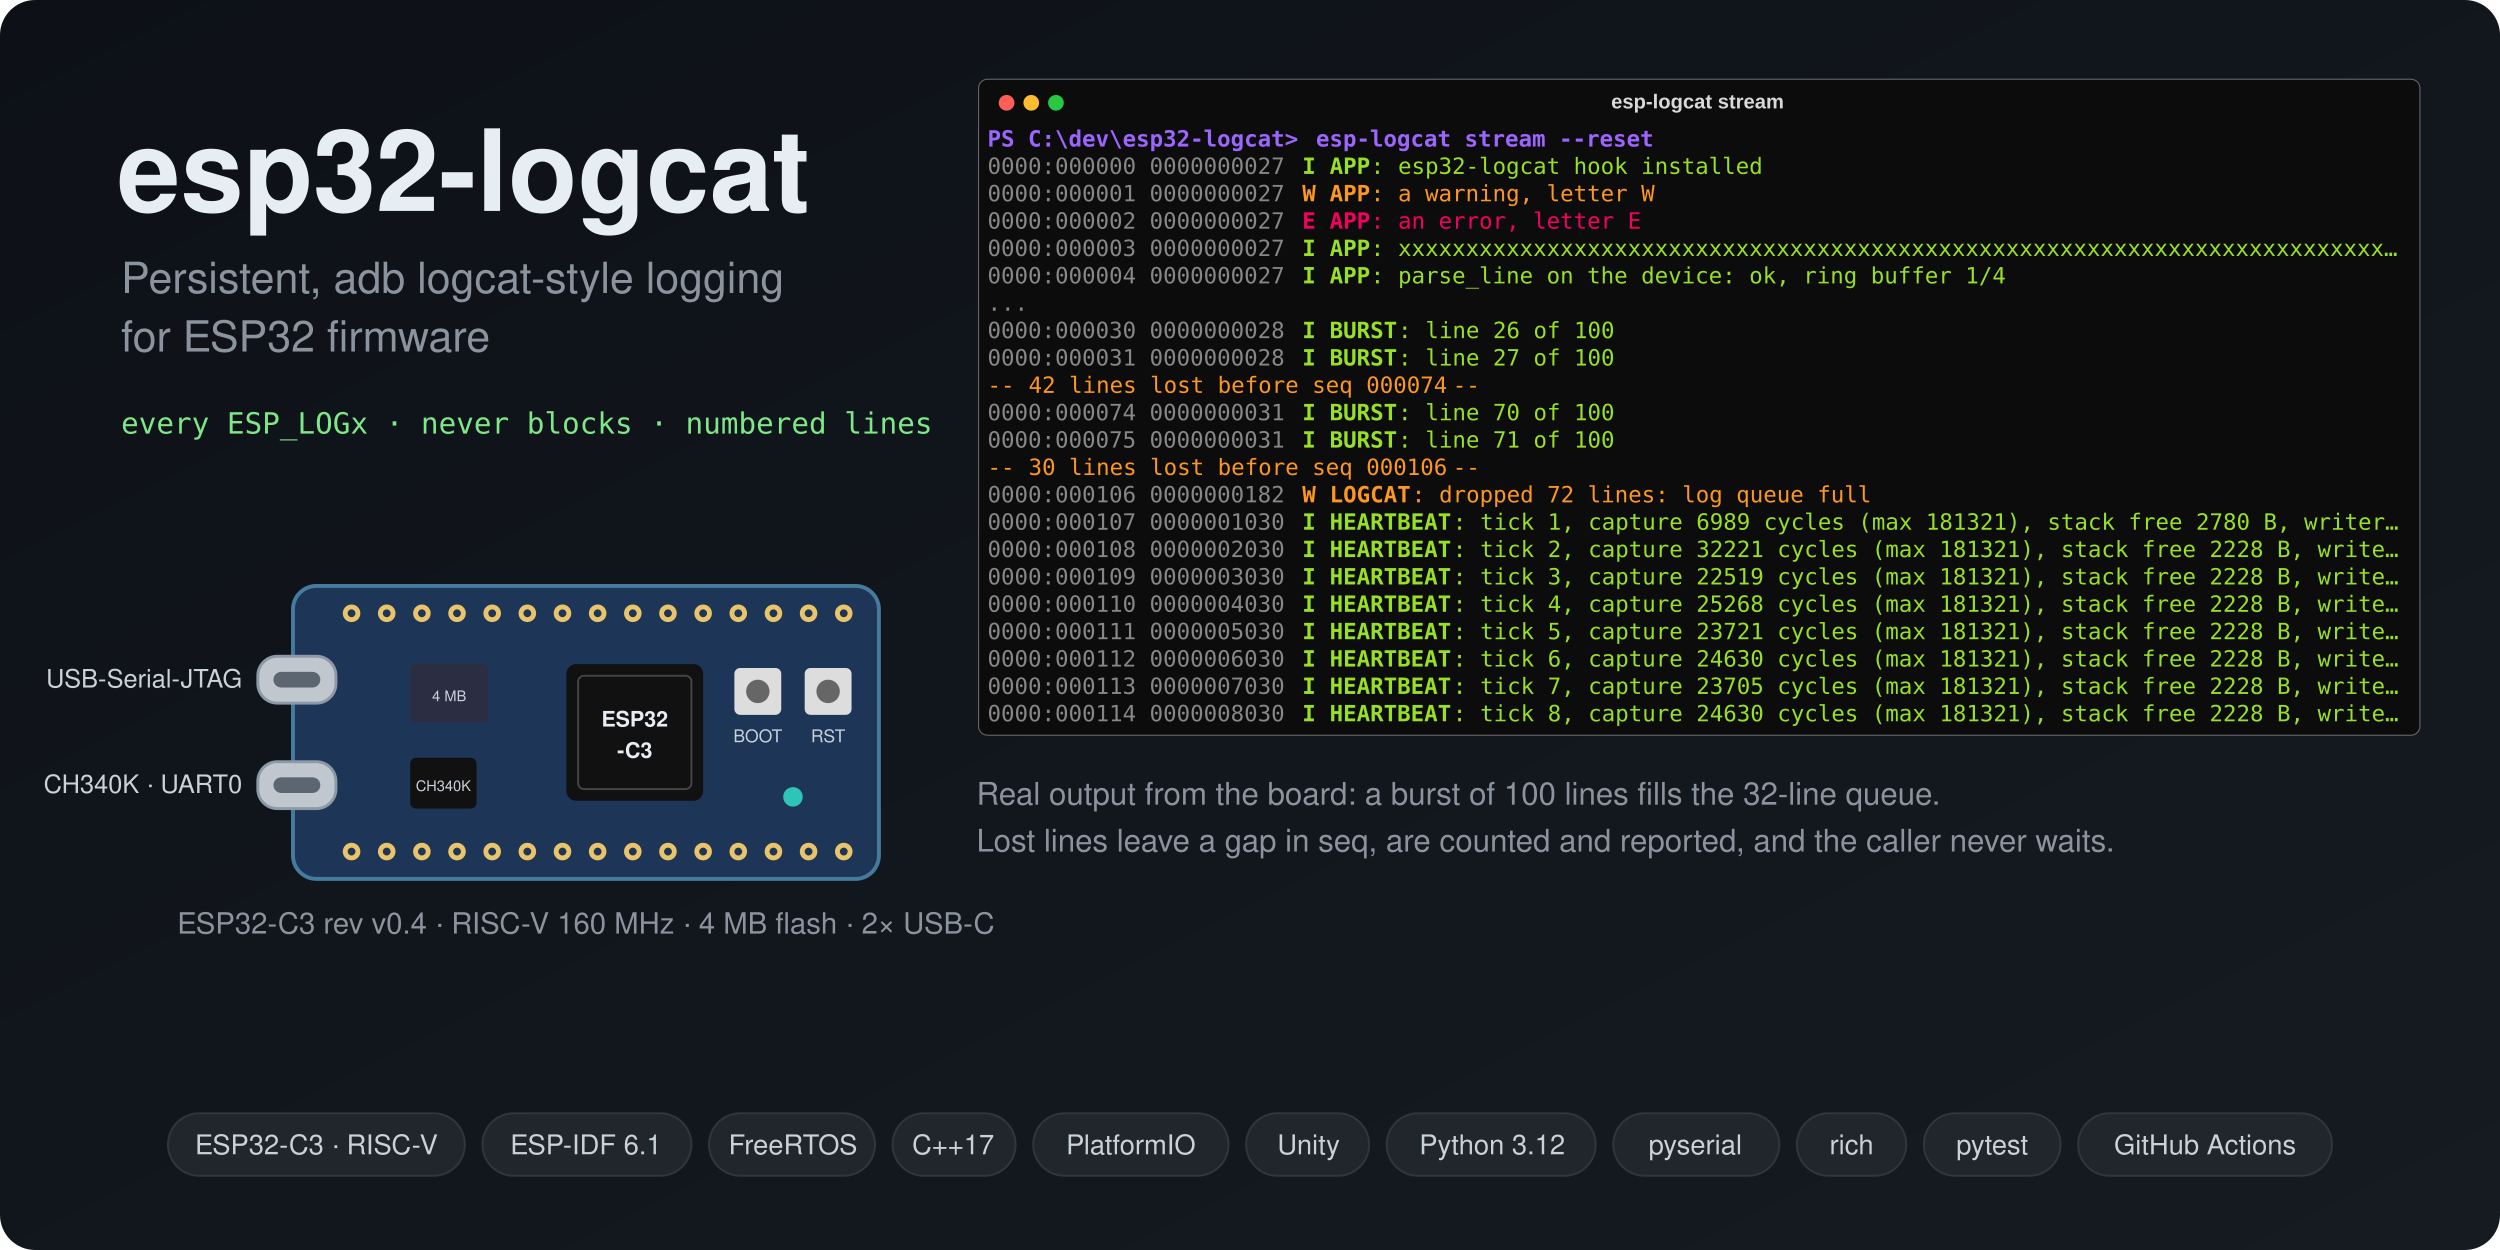
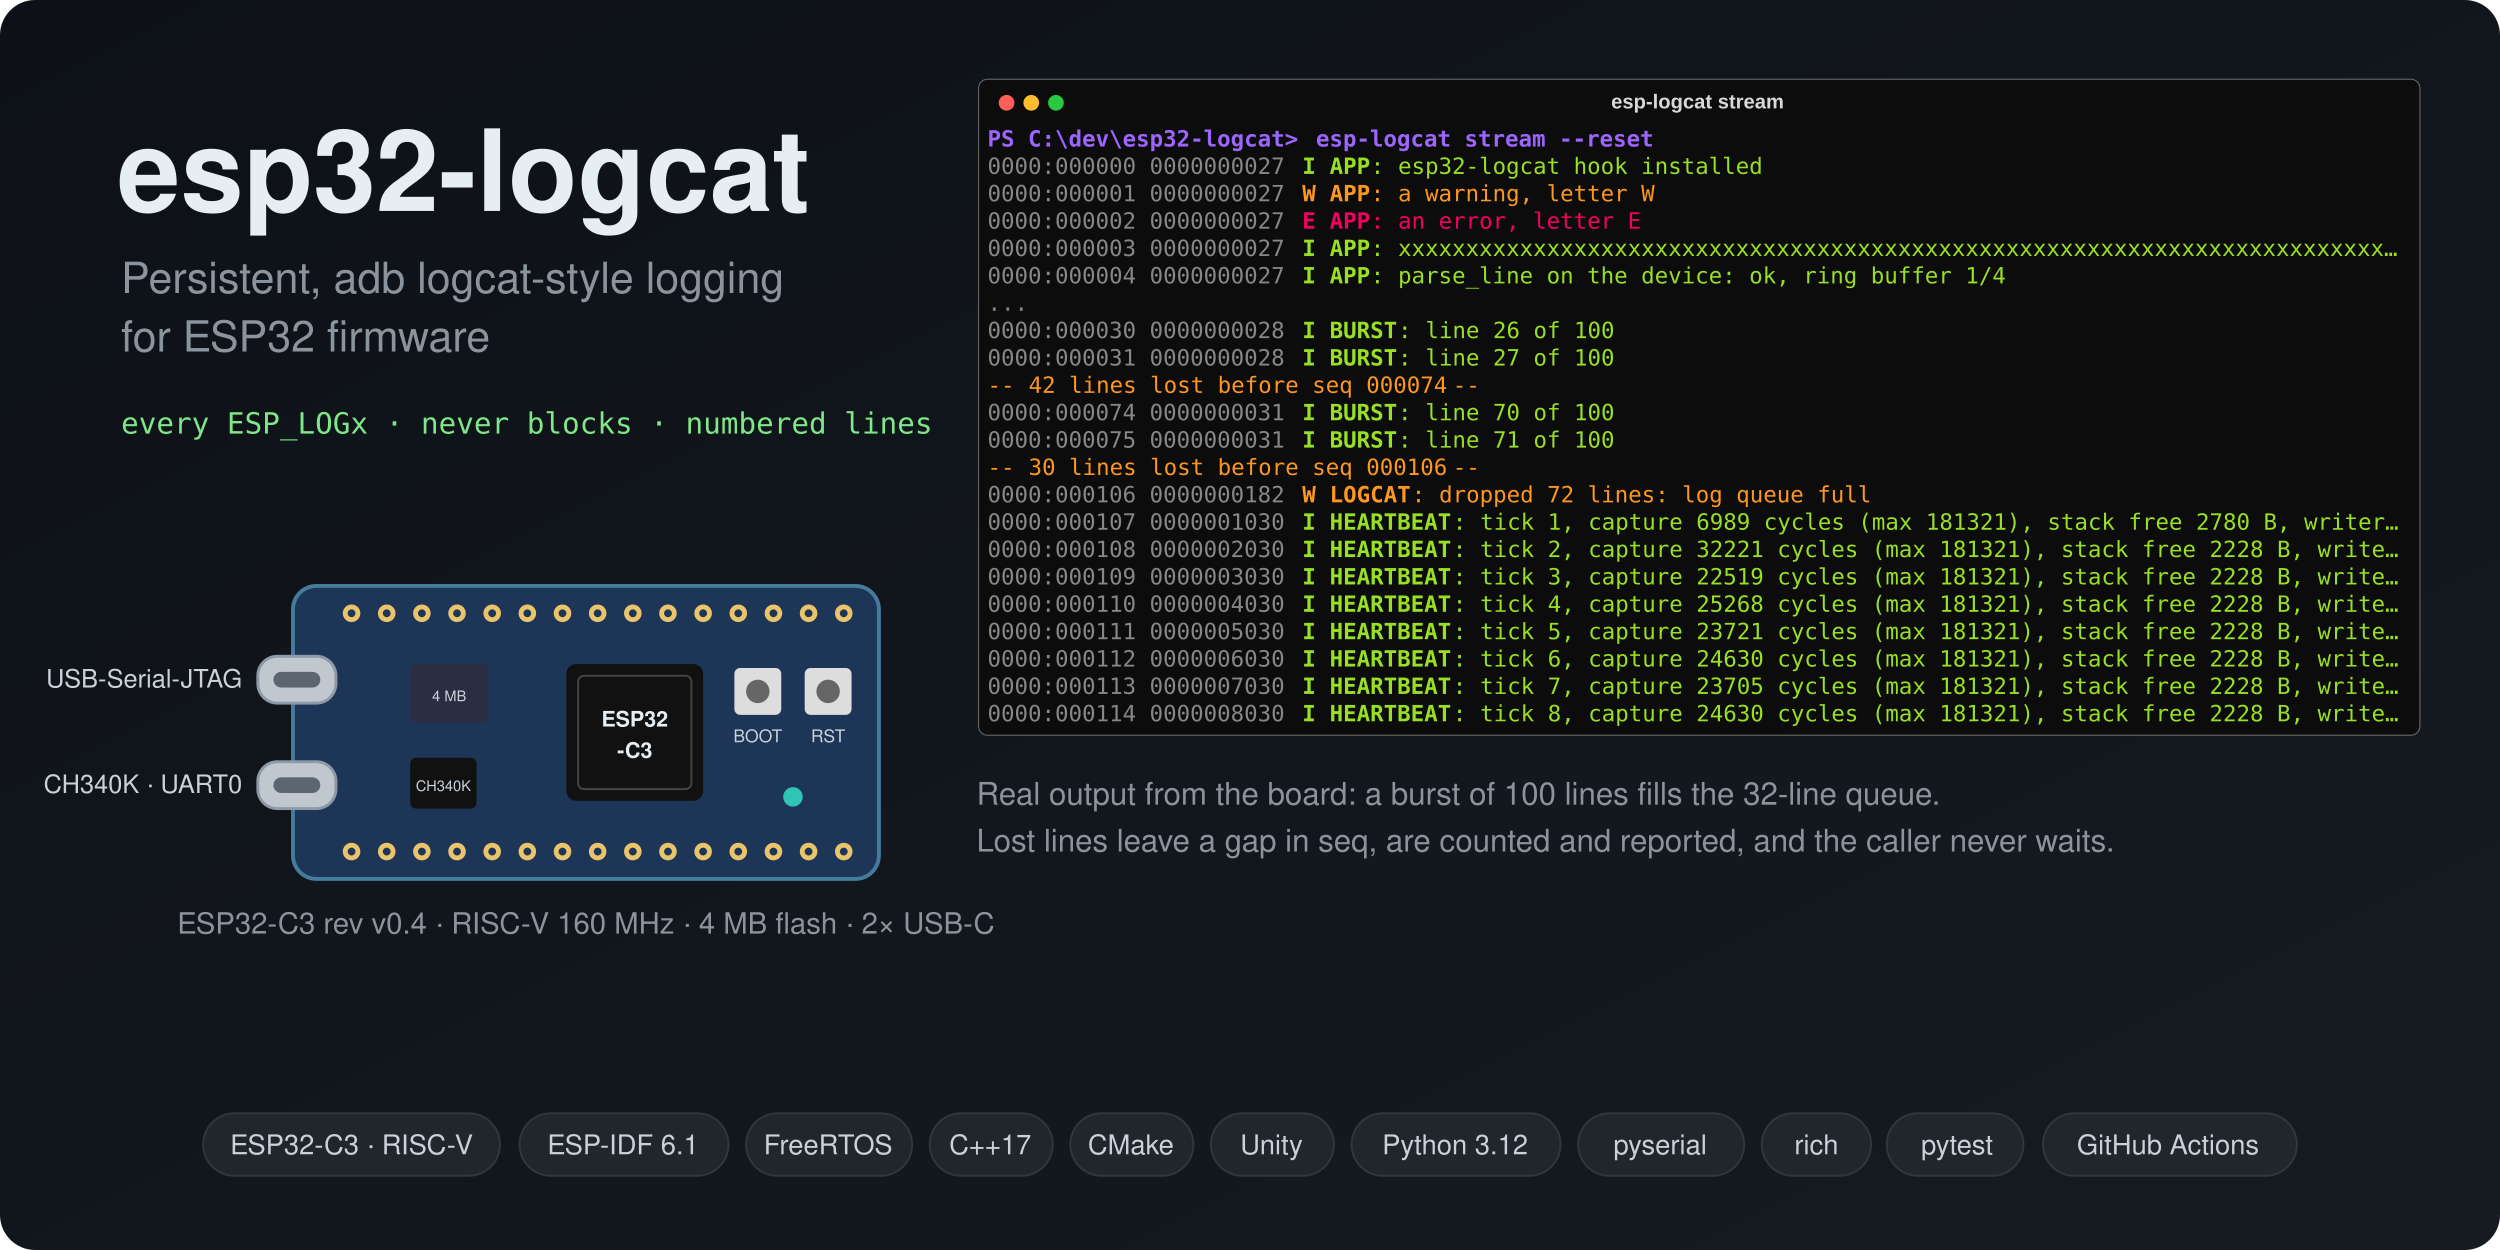
<svg xmlns="http://www.w3.org/2000/svg" width="1280" height="640" viewBox="0 0 1280 640">
  <defs>
    <linearGradient id="bg" x1="0" y1="0" x2="1" y2="1">
      <stop offset="0" stop-color="#0d1117" />
      <stop offset="1" stop-color="#161b22" />
    </linearGradient>
  </defs>
  <rect width="1280" height="640" rx="18" fill="url(#bg)" />
  <text x="60" y="108" font-family="Segoe UI, Helvetica, Arial, sans-serif" font-size="58" font-weight="700" fill="#e6edf3">esp32-logcat</text>
  <text x="62" y="150" font-family="Segoe UI, Helvetica, Arial, sans-serif" font-size="22" fill="#8b949e">Persistent, adb logcat-style logging</text>
  <text x="62" y="180" font-family="Segoe UI, Helvetica, Arial, sans-serif" font-size="22" fill="#8b949e">for ESP32 firmware</text>
  <text x="62" y="222" font-family="Cascadia Code, Consolas, Menlo, monospace" font-size="15" fill="#7ee787">every ESP_LOGx · never blocks · numbered lines</text>
  <g transform="translate(110,300)">
    <rect x="40" y="0" width="300" height="150" rx="12" fill="#1d3557" />
    <rect x="40" y="0" width="300" height="150" rx="12" fill="none" stroke="#457b9d" stroke-width="2" />
    <circle cx="70" cy="14" r="4.5" fill="#e9c46a" />
    <circle cx="70" cy="14" r="2" fill="#1d3557" />
    <circle cx="70" cy="136" r="4.5" fill="#e9c46a" />
    <circle cx="70" cy="136" r="2" fill="#1d3557" />
    <circle cx="88" cy="14" r="4.5" fill="#e9c46a" />
    <circle cx="88" cy="14" r="2" fill="#1d3557" />
    <circle cx="88" cy="136" r="4.5" fill="#e9c46a" />
    <circle cx="88" cy="136" r="2" fill="#1d3557" />
    <circle cx="106" cy="14" r="4.5" fill="#e9c46a" />
    <circle cx="106" cy="14" r="2" fill="#1d3557" />
    <circle cx="106" cy="136" r="4.5" fill="#e9c46a" />
    <circle cx="106" cy="136" r="2" fill="#1d3557" />
    <circle cx="124" cy="14" r="4.5" fill="#e9c46a" />
    <circle cx="124" cy="14" r="2" fill="#1d3557" />
    <circle cx="124" cy="136" r="4.5" fill="#e9c46a" />
    <circle cx="124" cy="136" r="2" fill="#1d3557" />
    <circle cx="142" cy="14" r="4.5" fill="#e9c46a" />
    <circle cx="142" cy="14" r="2" fill="#1d3557" />
    <circle cx="142" cy="136" r="4.5" fill="#e9c46a" />
    <circle cx="142" cy="136" r="2" fill="#1d3557" />
    <circle cx="160" cy="14" r="4.5" fill="#e9c46a" />
    <circle cx="160" cy="14" r="2" fill="#1d3557" />
    <circle cx="160" cy="136" r="4.5" fill="#e9c46a" />
    <circle cx="160" cy="136" r="2" fill="#1d3557" />
    <circle cx="178" cy="14" r="4.5" fill="#e9c46a" />
    <circle cx="178" cy="14" r="2" fill="#1d3557" />
    <circle cx="178" cy="136" r="4.5" fill="#e9c46a" />
    <circle cx="178" cy="136" r="2" fill="#1d3557" />
    <circle cx="196" cy="14" r="4.5" fill="#e9c46a" />
    <circle cx="196" cy="14" r="2" fill="#1d3557" />
    <circle cx="196" cy="136" r="4.5" fill="#e9c46a" />
    <circle cx="196" cy="136" r="2" fill="#1d3557" />
    <circle cx="214" cy="14" r="4.5" fill="#e9c46a" />
    <circle cx="214" cy="14" r="2" fill="#1d3557" />
    <circle cx="214" cy="136" r="4.5" fill="#e9c46a" />
    <circle cx="214" cy="136" r="2" fill="#1d3557" />
    <circle cx="232" cy="14" r="4.5" fill="#e9c46a" />
    <circle cx="232" cy="14" r="2" fill="#1d3557" />
    <circle cx="232" cy="136" r="4.5" fill="#e9c46a" />
    <circle cx="232" cy="136" r="2" fill="#1d3557" />
    <circle cx="250" cy="14" r="4.5" fill="#e9c46a" />
    <circle cx="250" cy="14" r="2" fill="#1d3557" />
    <circle cx="250" cy="136" r="4.5" fill="#e9c46a" />
    <circle cx="250" cy="136" r="2" fill="#1d3557" />
    <circle cx="268" cy="14" r="4.5" fill="#e9c46a" />
    <circle cx="268" cy="14" r="2" fill="#1d3557" />
    <circle cx="268" cy="136" r="4.5" fill="#e9c46a" />
    <circle cx="268" cy="136" r="2" fill="#1d3557" />
    <circle cx="286" cy="14" r="4.5" fill="#e9c46a" />
    <circle cx="286" cy="14" r="2" fill="#1d3557" />
    <circle cx="286" cy="136" r="4.5" fill="#e9c46a" />
    <circle cx="286" cy="136" r="2" fill="#1d3557" />
    <circle cx="304" cy="14" r="4.5" fill="#e9c46a" />
    <circle cx="304" cy="14" r="2" fill="#1d3557" />
    <circle cx="304" cy="136" r="4.5" fill="#e9c46a" />
    <circle cx="304" cy="136" r="2" fill="#1d3557" />
    <circle cx="322" cy="14" r="4.5" fill="#e9c46a" />
    <circle cx="322" cy="14" r="2" fill="#1d3557" />
    <circle cx="322" cy="136" r="4.5" fill="#e9c46a" />
    <circle cx="322" cy="136" r="2" fill="#1d3557" />
    <rect x="22" y="36" width="40" height="24" rx="10" fill="#c0c7cf" stroke="#8d99a6" stroke-width="1.5" />
    <rect x="30" y="44" width="24" height="8" rx="4" fill="#5c6670" />
    <text x="14" y="52" text-anchor="end" font-family="Segoe UI, Helvetica, Arial, sans-serif" font-size="13" fill="#c9d1d9">USB-Serial-JTAG</text>
    <rect x="22" y="90" width="40" height="24" rx="10" fill="#c0c7cf" stroke="#8d99a6" stroke-width="1.5" />
    <rect x="30" y="98" width="24" height="8" rx="4" fill="#5c6670" />
    <text x="14" y="106" text-anchor="end" font-family="Segoe UI, Helvetica, Arial, sans-serif" font-size="13" fill="#c9d1d9">CH340K · UART0</text>
    <rect x="180" y="40" width="70" height="70" rx="5" fill="#111" />
    <rect x="186" y="46" width="58" height="58" rx="3" fill="none" stroke="#444" stroke-width="1" />
    <text x="215" y="72" text-anchor="middle" font-family="Segoe UI, Helvetica, Arial, sans-serif" font-size="11" font-weight="600" fill="#e6edf3">ESP32</text>
    <text x="215" y="88" text-anchor="middle" font-family="Segoe UI, Helvetica, Arial, sans-serif" font-size="11" font-weight="600" fill="#e6edf3">-C3</text>
    <rect x="100" y="88" width="34" height="26" rx="3" fill="#111" />
    <text x="117" y="105" text-anchor="middle" font-family="Segoe UI, Helvetica, Arial, sans-serif" font-size="7.5" fill="#c9d1d9">CH340K</text>
    <rect x="266" y="42" width="24" height="24" rx="3" fill="#ddd" />
    <circle cx="278" cy="54" r="6" fill="#666" />
    <text x="278" y="80" text-anchor="middle" font-family="Segoe UI, Helvetica, Arial, sans-serif" font-size="9" fill="#c9d1d9">BOOT</text>
    <rect x="302" y="42" width="24" height="24" rx="3" fill="#ddd" />
    <circle cx="314" cy="54" r="6" fill="#666" />
    <text x="314" y="80" text-anchor="middle" font-family="Segoe UI, Helvetica, Arial, sans-serif" font-size="9" fill="#c9d1d9">RST</text>
    <circle cx="296" cy="108" r="5" fill="#2ec4b6" />
    <rect x="100" y="40" width="40" height="30" rx="3" fill="#2b2d42" />
    <text x="120" y="59" text-anchor="middle" font-family="Segoe UI, Helvetica, Arial, sans-serif" font-size="7.5" fill="#c9d1d9">4 MB</text>
  </g>
  <text x="300" y="478" text-anchor="middle" font-family="Segoe UI, Helvetica, Arial, sans-serif" font-size="15" fill="#8b949e">ESP32-C3 rev v0.4 · RISC-V 160 MHz · 4 MB flash · 2× USB-C</text>
  <svg x="500" y="40" width="740" height="337" class="rich-terminal" viewBox="0 0 1287 586.8">
    <style>

    @font-face {
        font-family: "Fira Code";
        src: local("FiraCode-Regular"),
                url("https://cdnjs.cloudflare.com/ajax/libs/firacode/6.2.0/woff2/FiraCode-Regular.woff2") format("woff2"),
                url("https://cdnjs.cloudflare.com/ajax/libs/firacode/6.2.0/woff/FiraCode-Regular.woff") format("woff");
        font-style: normal;
        font-weight: 400;
    }
    @font-face {
        font-family: "Fira Code";
        src: local("FiraCode-Bold"),
                url("https://cdnjs.cloudflare.com/ajax/libs/firacode/6.2.0/woff2/FiraCode-Bold.woff2") format("woff2"),
                url("https://cdnjs.cloudflare.com/ajax/libs/firacode/6.2.0/woff/FiraCode-Bold.woff") format("woff");
        font-style: bold;
        font-weight: 700;
    }

    .terminal-233829136-matrix {
        font-family: Fira Code, monospace;
        font-size: 20px;
        line-height: 24.4px;
        font-variant-east-asian: full-width;
    }

    .terminal-233829136-title {
        font-size: 18px;
        font-weight: bold;
        font-family: arial;
    }

    .terminal-233829136-r1 { fill: #9d65ff;font-weight: bold }
.terminal-233829136-r2 { fill: #d9d9d9 }
.terminal-233829136-r3 { fill: #878787 }
.terminal-233829136-r4 { fill: #98e024;font-weight: bold }
.terminal-233829136-r5 { fill: #98e024 }
.terminal-233829136-r6 { fill: #fd971f;font-weight: bold }
.terminal-233829136-r7 { fill: #fd971f }
.terminal-233829136-r8 { fill: #f4005f;font-weight: bold }
.terminal-233829136-r9 { fill: #f4005f }
    </style>
    <defs>
      <clipPath id="terminal-233829136-clip-terminal">
        <rect x="0" y="0" width="1267.8" height="535.8" />
      </clipPath>
      <clipPath id="terminal-233829136-line-0">
        <rect x="0" y="1.5" width="1268.8" height="24.65" />
      </clipPath>
      <clipPath id="terminal-233829136-line-1">
        <rect x="0" y="25.9" width="1268.8" height="24.65" />
      </clipPath>
      <clipPath id="terminal-233829136-line-2">
        <rect x="0" y="50.3" width="1268.8" height="24.65" />
      </clipPath>
      <clipPath id="terminal-233829136-line-3">
        <rect x="0" y="74.7" width="1268.8" height="24.65" />
      </clipPath>
      <clipPath id="terminal-233829136-line-4">
        <rect x="0" y="99.1" width="1268.8" height="24.65" />
      </clipPath>
      <clipPath id="terminal-233829136-line-5">
        <rect x="0" y="123.5" width="1268.8" height="24.65" />
      </clipPath>
      <clipPath id="terminal-233829136-line-6">
        <rect x="0" y="147.9" width="1268.8" height="24.65" />
      </clipPath>
      <clipPath id="terminal-233829136-line-7">
        <rect x="0" y="172.3" width="1268.8" height="24.65" />
      </clipPath>
      <clipPath id="terminal-233829136-line-8">
        <rect x="0" y="196.7" width="1268.8" height="24.65" />
      </clipPath>
      <clipPath id="terminal-233829136-line-9">
        <rect x="0" y="221.1" width="1268.8" height="24.65" />
      </clipPath>
      <clipPath id="terminal-233829136-line-10">
        <rect x="0" y="245.5" width="1268.8" height="24.65" />
      </clipPath>
      <clipPath id="terminal-233829136-line-11">
        <rect x="0" y="269.9" width="1268.8" height="24.65" />
      </clipPath>
      <clipPath id="terminal-233829136-line-12">
        <rect x="0" y="294.3" width="1268.8" height="24.65" />
      </clipPath>
      <clipPath id="terminal-233829136-line-13">
        <rect x="0" y="318.7" width="1268.8" height="24.65" />
      </clipPath>
      <clipPath id="terminal-233829136-line-14">
        <rect x="0" y="343.1" width="1268.8" height="24.65" />
      </clipPath>
      <clipPath id="terminal-233829136-line-15">
        <rect x="0" y="367.5" width="1268.8" height="24.65" />
      </clipPath>
      <clipPath id="terminal-233829136-line-16">
        <rect x="0" y="391.9" width="1268.8" height="24.65" />
      </clipPath>
      <clipPath id="terminal-233829136-line-17">
        <rect x="0" y="416.3" width="1268.8" height="24.65" />
      </clipPath>
      <clipPath id="terminal-233829136-line-18">
        <rect x="0" y="440.7" width="1268.8" height="24.65" />
      </clipPath>
      <clipPath id="terminal-233829136-line-19">
        <rect x="0" y="465.1" width="1268.8" height="24.65" />
      </clipPath>
      <clipPath id="terminal-233829136-line-20">
        <rect x="0" y="489.5" width="1268.8" height="24.65" />
      </clipPath>
    </defs>
    <rect fill="#0c0c0c" stroke="rgba(255,255,255,0.35)" stroke-width="1" x="1" y="1" width="1285" height="584.8" rx="8" />
    <text class="terminal-233829136-title" fill="#d9d9d9" text-anchor="middle" x="642" y="27">esp-logcat stream</text>
    <g transform="translate(26,22)">
      <circle cx="0" cy="0" r="7" fill="#ff5f57" />
      <circle cx="22" cy="0" r="7" fill="#febc2e" />
      <circle cx="44" cy="0" r="7" fill="#28c840" />
    </g>
    <g transform="translate(9, 41)" clip-path="url(#terminal-233829136-clip-terminal)">
      <g class="terminal-233829136-matrix">
        <text class="terminal-233829136-r1" x="0" y="20" textLength="292.8" clip-path="url(#terminal-233829136-line-0)">PS C:\dev\esp32-logcat&gt; </text>
        <text class="terminal-233829136-r1" x="292.8" y="20" textLength="305" clip-path="url(#terminal-233829136-line-0)">esp-logcat stream --reset</text>
        <text class="terminal-233829136-r2" x="1268.8" y="20" textLength="12.2" clip-path="url(#terminal-233829136-line-0)">
</text>
        <text class="terminal-233829136-r3" x="0" y="44.4" textLength="280.6" clip-path="url(#terminal-233829136-line-1)">0000:000000 0000000027 </text>
        <text class="terminal-233829136-r4" x="280.6" y="44.4" textLength="12.2" clip-path="url(#terminal-233829136-line-1)">I</text>
        <text class="terminal-233829136-r4" x="305" y="44.4" textLength="36.6" clip-path="url(#terminal-233829136-line-1)">APP</text>
        <text class="terminal-233829136-r5" x="341.6" y="44.4" textLength="24.4" clip-path="url(#terminal-233829136-line-1)">: </text>
        <text class="terminal-233829136-r5" x="366" y="44.4" textLength="329.4" clip-path="url(#terminal-233829136-line-1)">esp32-logcat hook installed</text>
        <text class="terminal-233829136-r2" x="1268.8" y="44.4" textLength="12.2" clip-path="url(#terminal-233829136-line-1)">
</text>
        <text class="terminal-233829136-r3" x="0" y="68.8" textLength="280.6" clip-path="url(#terminal-233829136-line-2)">0000:000001 0000000027 </text>
        <text class="terminal-233829136-r6" x="280.6" y="68.8" textLength="12.2" clip-path="url(#terminal-233829136-line-2)">W</text>
        <text class="terminal-233829136-r6" x="305" y="68.8" textLength="36.6" clip-path="url(#terminal-233829136-line-2)">APP</text>
        <text class="terminal-233829136-r7" x="341.6" y="68.8" textLength="24.4" clip-path="url(#terminal-233829136-line-2)">: </text>
        <text class="terminal-233829136-r7" x="366" y="68.8" textLength="231.8" clip-path="url(#terminal-233829136-line-2)">a warning, letter W</text>
        <text class="terminal-233829136-r2" x="1268.8" y="68.8" textLength="12.2" clip-path="url(#terminal-233829136-line-2)">
</text>
        <text class="terminal-233829136-r3" x="0" y="93.2" textLength="280.6" clip-path="url(#terminal-233829136-line-3)">0000:000002 0000000027 </text>
        <text class="terminal-233829136-r8" x="280.6" y="93.2" textLength="12.2" clip-path="url(#terminal-233829136-line-3)">E</text>
        <text class="terminal-233829136-r8" x="305" y="93.2" textLength="36.6" clip-path="url(#terminal-233829136-line-3)">APP</text>
        <text class="terminal-233829136-r9" x="341.6" y="93.2" textLength="24.4" clip-path="url(#terminal-233829136-line-3)">: </text>
        <text class="terminal-233829136-r9" x="366" y="93.2" textLength="219.6" clip-path="url(#terminal-233829136-line-3)">an error, letter E</text>
        <text class="terminal-233829136-r2" x="1268.8" y="93.2" textLength="12.2" clip-path="url(#terminal-233829136-line-3)">
</text>
        <text class="terminal-233829136-r3" x="0" y="117.6" textLength="280.6" clip-path="url(#terminal-233829136-line-4)">0000:000003 0000000027 </text>
        <text class="terminal-233829136-r4" x="280.6" y="117.6" textLength="12.2" clip-path="url(#terminal-233829136-line-4)">I</text>
        <text class="terminal-233829136-r4" x="305" y="117.6" textLength="36.6" clip-path="url(#terminal-233829136-line-4)">APP</text>
        <text class="terminal-233829136-r5" x="341.6" y="117.6" textLength="24.4" clip-path="url(#terminal-233829136-line-4)">: </text>
        <text class="terminal-233829136-r5" x="366" y="117.6" textLength="902.8" clip-path="url(#terminal-233829136-line-4)">xxxxxxxxxxxxxxxxxxxxxxxxxxxxxxxxxxxxxxxxxxxxxxxxxxxxxxxxxxxxxxxxxxxxxxxxx…</text>
        <text class="terminal-233829136-r2" x="1268.8" y="117.6" textLength="12.2" clip-path="url(#terminal-233829136-line-4)">
</text>
        <text class="terminal-233829136-r3" x="0" y="142" textLength="280.6" clip-path="url(#terminal-233829136-line-5)">0000:000004 0000000027 </text>
        <text class="terminal-233829136-r4" x="280.6" y="142" textLength="12.2" clip-path="url(#terminal-233829136-line-5)">I</text>
        <text class="terminal-233829136-r4" x="305" y="142" textLength="36.6" clip-path="url(#terminal-233829136-line-5)">APP</text>
        <text class="terminal-233829136-r5" x="341.6" y="142" textLength="24.4" clip-path="url(#terminal-233829136-line-5)">: </text>
        <text class="terminal-233829136-r5" x="366" y="142" textLength="549" clip-path="url(#terminal-233829136-line-5)">parse_line on the device: ok, ring buffer 1/4</text>
        <text class="terminal-233829136-r2" x="1268.8" y="142" textLength="12.2" clip-path="url(#terminal-233829136-line-5)">
</text>
        <text class="terminal-233829136-r3" x="0" y="166.4" textLength="36.6" clip-path="url(#terminal-233829136-line-6)">...</text>
        <text class="terminal-233829136-r2" x="1268.8" y="166.4" textLength="12.2" clip-path="url(#terminal-233829136-line-6)">
</text>
        <text class="terminal-233829136-r3" x="0" y="190.8" textLength="280.6" clip-path="url(#terminal-233829136-line-7)">0000:000030 0000000028 </text>
        <text class="terminal-233829136-r4" x="280.6" y="190.8" textLength="12.2" clip-path="url(#terminal-233829136-line-7)">I</text>
        <text class="terminal-233829136-r4" x="305" y="190.8" textLength="61" clip-path="url(#terminal-233829136-line-7)">BURST</text>
        <text class="terminal-233829136-r5" x="366" y="190.8" textLength="24.4" clip-path="url(#terminal-233829136-line-7)">: </text>
        <text class="terminal-233829136-r5" x="390.4" y="190.8" textLength="170.8" clip-path="url(#terminal-233829136-line-7)">line 26 of 100</text>
        <text class="terminal-233829136-r2" x="1268.8" y="190.8" textLength="12.2" clip-path="url(#terminal-233829136-line-7)">
</text>
        <text class="terminal-233829136-r3" x="0" y="215.2" textLength="280.6" clip-path="url(#terminal-233829136-line-8)">0000:000031 0000000028 </text>
        <text class="terminal-233829136-r4" x="280.6" y="215.2" textLength="12.2" clip-path="url(#terminal-233829136-line-8)">I</text>
        <text class="terminal-233829136-r4" x="305" y="215.2" textLength="61" clip-path="url(#terminal-233829136-line-8)">BURST</text>
        <text class="terminal-233829136-r5" x="366" y="215.2" textLength="24.4" clip-path="url(#terminal-233829136-line-8)">: </text>
        <text class="terminal-233829136-r5" x="390.4" y="215.2" textLength="170.8" clip-path="url(#terminal-233829136-line-8)">line 27 of 100</text>
        <text class="terminal-233829136-r2" x="1268.8" y="215.2" textLength="12.2" clip-path="url(#terminal-233829136-line-8)">
</text>
        <text class="terminal-233829136-r7" x="0" y="239.6" textLength="36.6" clip-path="url(#terminal-233829136-line-9)">-- </text>
        <text class="terminal-233829136-r7" x="36.6" y="239.6" textLength="378.2" clip-path="url(#terminal-233829136-line-9)">42 lines lost before seq 000074</text>
        <text class="terminal-233829136-r7" x="414.8" y="239.6" textLength="36.6" clip-path="url(#terminal-233829136-line-9)"> --</text>
        <text class="terminal-233829136-r2" x="1268.8" y="239.6" textLength="12.2" clip-path="url(#terminal-233829136-line-9)">
</text>
        <text class="terminal-233829136-r3" x="0" y="264" textLength="280.6" clip-path="url(#terminal-233829136-line-10)">0000:000074 0000000031 </text>
        <text class="terminal-233829136-r4" x="280.6" y="264" textLength="12.2" clip-path="url(#terminal-233829136-line-10)">I</text>
        <text class="terminal-233829136-r4" x="305" y="264" textLength="61" clip-path="url(#terminal-233829136-line-10)">BURST</text>
        <text class="terminal-233829136-r5" x="366" y="264" textLength="24.4" clip-path="url(#terminal-233829136-line-10)">: </text>
        <text class="terminal-233829136-r5" x="390.4" y="264" textLength="170.8" clip-path="url(#terminal-233829136-line-10)">line 70 of 100</text>
        <text class="terminal-233829136-r2" x="1268.8" y="264" textLength="12.2" clip-path="url(#terminal-233829136-line-10)">
</text>
        <text class="terminal-233829136-r3" x="0" y="288.4" textLength="280.6" clip-path="url(#terminal-233829136-line-11)">0000:000075 0000000031 </text>
        <text class="terminal-233829136-r4" x="280.6" y="288.4" textLength="12.2" clip-path="url(#terminal-233829136-line-11)">I</text>
        <text class="terminal-233829136-r4" x="305" y="288.4" textLength="61" clip-path="url(#terminal-233829136-line-11)">BURST</text>
        <text class="terminal-233829136-r5" x="366" y="288.4" textLength="24.4" clip-path="url(#terminal-233829136-line-11)">: </text>
        <text class="terminal-233829136-r5" x="390.4" y="288.4" textLength="170.8" clip-path="url(#terminal-233829136-line-11)">line 71 of 100</text>
        <text class="terminal-233829136-r2" x="1268.8" y="288.4" textLength="12.2" clip-path="url(#terminal-233829136-line-11)">
</text>
        <text class="terminal-233829136-r7" x="0" y="312.8" textLength="36.6" clip-path="url(#terminal-233829136-line-12)">-- </text>
        <text class="terminal-233829136-r7" x="36.6" y="312.8" textLength="378.2" clip-path="url(#terminal-233829136-line-12)">30 lines lost before seq 000106</text>
        <text class="terminal-233829136-r7" x="414.8" y="312.8" textLength="36.6" clip-path="url(#terminal-233829136-line-12)"> --</text>
        <text class="terminal-233829136-r2" x="1268.8" y="312.8" textLength="12.2" clip-path="url(#terminal-233829136-line-12)">
</text>
        <text class="terminal-233829136-r3" x="0" y="337.2" textLength="280.6" clip-path="url(#terminal-233829136-line-13)">0000:000106 0000000182 </text>
        <text class="terminal-233829136-r6" x="280.6" y="337.2" textLength="12.2" clip-path="url(#terminal-233829136-line-13)">W</text>
        <text class="terminal-233829136-r6" x="305" y="337.2" textLength="73.2" clip-path="url(#terminal-233829136-line-13)">LOGCAT</text>
        <text class="terminal-233829136-r7" x="378.2" y="337.2" textLength="24.4" clip-path="url(#terminal-233829136-line-13)">: </text>
        <text class="terminal-233829136-r7" x="402.6" y="337.2" textLength="390.4" clip-path="url(#terminal-233829136-line-13)">dropped 72 lines: log queue full</text>
        <text class="terminal-233829136-r2" x="1268.8" y="337.2" textLength="12.2" clip-path="url(#terminal-233829136-line-13)">
</text>
        <text class="terminal-233829136-r3" x="0" y="361.6" textLength="280.6" clip-path="url(#terminal-233829136-line-14)">0000:000107 0000001030 </text>
        <text class="terminal-233829136-r4" x="280.6" y="361.6" textLength="12.2" clip-path="url(#terminal-233829136-line-14)">I</text>
        <text class="terminal-233829136-r4" x="305" y="361.6" textLength="109.8" clip-path="url(#terminal-233829136-line-14)">HEARTBEAT</text>
        <text class="terminal-233829136-r5" x="414.8" y="361.6" textLength="24.4" clip-path="url(#terminal-233829136-line-14)">: </text>
        <text class="terminal-233829136-r5" x="439.2" y="361.6" textLength="829.6" clip-path="url(#terminal-233829136-line-14)">tick 1, capture 6989 cycles (max 181321), stack free 2780 B, writer…</text>
        <text class="terminal-233829136-r2" x="1268.8" y="361.6" textLength="12.2" clip-path="url(#terminal-233829136-line-14)">
</text>
        <text class="terminal-233829136-r3" x="0" y="386" textLength="280.6" clip-path="url(#terminal-233829136-line-15)">0000:000108 0000002030 </text>
        <text class="terminal-233829136-r4" x="280.6" y="386" textLength="12.2" clip-path="url(#terminal-233829136-line-15)">I</text>
        <text class="terminal-233829136-r4" x="305" y="386" textLength="109.8" clip-path="url(#terminal-233829136-line-15)">HEARTBEAT</text>
        <text class="terminal-233829136-r5" x="414.8" y="386" textLength="24.4" clip-path="url(#terminal-233829136-line-15)">: </text>
        <text class="terminal-233829136-r5" x="439.2" y="386" textLength="829.6" clip-path="url(#terminal-233829136-line-15)">tick 2, capture 32221 cycles (max 181321), stack free 2228 B, write…</text>
        <text class="terminal-233829136-r2" x="1268.8" y="386" textLength="12.2" clip-path="url(#terminal-233829136-line-15)">
</text>
        <text class="terminal-233829136-r3" x="0" y="410.4" textLength="280.6" clip-path="url(#terminal-233829136-line-16)">0000:000109 0000003030 </text>
        <text class="terminal-233829136-r4" x="280.6" y="410.4" textLength="12.2" clip-path="url(#terminal-233829136-line-16)">I</text>
        <text class="terminal-233829136-r4" x="305" y="410.4" textLength="109.8" clip-path="url(#terminal-233829136-line-16)">HEARTBEAT</text>
        <text class="terminal-233829136-r5" x="414.8" y="410.4" textLength="24.4" clip-path="url(#terminal-233829136-line-16)">: </text>
        <text class="terminal-233829136-r5" x="439.2" y="410.4" textLength="829.6" clip-path="url(#terminal-233829136-line-16)">tick 3, capture 22519 cycles (max 181321), stack free 2228 B, write…</text>
        <text class="terminal-233829136-r2" x="1268.8" y="410.4" textLength="12.2" clip-path="url(#terminal-233829136-line-16)">
</text>
        <text class="terminal-233829136-r3" x="0" y="434.8" textLength="280.6" clip-path="url(#terminal-233829136-line-17)">0000:000110 0000004030 </text>
        <text class="terminal-233829136-r4" x="280.6" y="434.8" textLength="12.2" clip-path="url(#terminal-233829136-line-17)">I</text>
        <text class="terminal-233829136-r4" x="305" y="434.8" textLength="109.8" clip-path="url(#terminal-233829136-line-17)">HEARTBEAT</text>
        <text class="terminal-233829136-r5" x="414.8" y="434.8" textLength="24.4" clip-path="url(#terminal-233829136-line-17)">: </text>
        <text class="terminal-233829136-r5" x="439.2" y="434.8" textLength="829.6" clip-path="url(#terminal-233829136-line-17)">tick 4, capture 25268 cycles (max 181321), stack free 2228 B, write…</text>
        <text class="terminal-233829136-r2" x="1268.8" y="434.8" textLength="12.2" clip-path="url(#terminal-233829136-line-17)">
</text>
        <text class="terminal-233829136-r3" x="0" y="459.2" textLength="280.6" clip-path="url(#terminal-233829136-line-18)">0000:000111 0000005030 </text>
        <text class="terminal-233829136-r4" x="280.6" y="459.2" textLength="12.2" clip-path="url(#terminal-233829136-line-18)">I</text>
        <text class="terminal-233829136-r4" x="305" y="459.2" textLength="109.8" clip-path="url(#terminal-233829136-line-18)">HEARTBEAT</text>
        <text class="terminal-233829136-r5" x="414.8" y="459.2" textLength="24.4" clip-path="url(#terminal-233829136-line-18)">: </text>
        <text class="terminal-233829136-r5" x="439.2" y="459.2" textLength="829.6" clip-path="url(#terminal-233829136-line-18)">tick 5, capture 23721 cycles (max 181321), stack free 2228 B, write…</text>
        <text class="terminal-233829136-r2" x="1268.8" y="459.2" textLength="12.2" clip-path="url(#terminal-233829136-line-18)">
</text>
        <text class="terminal-233829136-r3" x="0" y="483.6" textLength="280.6" clip-path="url(#terminal-233829136-line-19)">0000:000112 0000006030 </text>
        <text class="terminal-233829136-r4" x="280.6" y="483.6" textLength="12.2" clip-path="url(#terminal-233829136-line-19)">I</text>
        <text class="terminal-233829136-r4" x="305" y="483.6" textLength="109.8" clip-path="url(#terminal-233829136-line-19)">HEARTBEAT</text>
        <text class="terminal-233829136-r5" x="414.8" y="483.6" textLength="24.4" clip-path="url(#terminal-233829136-line-19)">: </text>
        <text class="terminal-233829136-r5" x="439.2" y="483.6" textLength="829.6" clip-path="url(#terminal-233829136-line-19)">tick 6, capture 24630 cycles (max 181321), stack free 2228 B, write…</text>
        <text class="terminal-233829136-r2" x="1268.8" y="483.6" textLength="12.2" clip-path="url(#terminal-233829136-line-19)">
</text>
        <text class="terminal-233829136-r3" x="0" y="508" textLength="280.6" clip-path="url(#terminal-233829136-line-20)">0000:000113 0000007030 </text>
        <text class="terminal-233829136-r4" x="280.6" y="508" textLength="12.2" clip-path="url(#terminal-233829136-line-20)">I</text>
        <text class="terminal-233829136-r4" x="305" y="508" textLength="109.8" clip-path="url(#terminal-233829136-line-20)">HEARTBEAT</text>
        <text class="terminal-233829136-r5" x="414.8" y="508" textLength="24.4" clip-path="url(#terminal-233829136-line-20)">: </text>
        <text class="terminal-233829136-r5" x="439.2" y="508" textLength="829.6" clip-path="url(#terminal-233829136-line-20)">tick 7, capture 23705 cycles (max 181321), stack free 2228 B, write…</text>
        <text class="terminal-233829136-r2" x="1268.8" y="508" textLength="12.2" clip-path="url(#terminal-233829136-line-20)">
</text>
        <text class="terminal-233829136-r3" x="0" y="532.4" textLength="280.6" clip-path="url(#terminal-233829136-line-21)">0000:000114 0000008030 </text>
        <text class="terminal-233829136-r4" x="280.6" y="532.4" textLength="12.2" clip-path="url(#terminal-233829136-line-21)">I</text>
        <text class="terminal-233829136-r4" x="305" y="532.4" textLength="109.8" clip-path="url(#terminal-233829136-line-21)">HEARTBEAT</text>
        <text class="terminal-233829136-r5" x="414.8" y="532.4" textLength="24.4" clip-path="url(#terminal-233829136-line-21)">: </text>
        <text class="terminal-233829136-r5" x="439.2" y="532.4" textLength="829.6" clip-path="url(#terminal-233829136-line-21)">tick 8, capture 24630 cycles (max 181321), stack free 2228 B, write…</text>
        <text class="terminal-233829136-r2" x="1268.8" y="532.4" textLength="12.2" clip-path="url(#terminal-233829136-line-21)">
</text>
      </g>
    </g>
  </svg>
  <text x="500" y="412" font-family="Segoe UI, Helvetica, Arial, sans-serif" font-size="16" fill="#8b949e">Real output from the board: a burst of 100 lines fills the 32-line queue.</text>
  <text x="500" y="436" font-family="Segoe UI, Helvetica, Arial, sans-serif" font-size="16" fill="#8b949e">Lost lines leave a gap in seq, are counted and reported, and the caller never waits.</text>
-   <rect x="86" y="570" width="152" height="32" rx="16" fill="#21262d" stroke="#30363d" />
-   <text x="162" y="591" text-anchor="middle" font-family="Segoe UI, Helvetica, Arial, sans-serif" font-size="14" fill="#c9d1d9">ESP32-C3 · RISC-V</text>
-   <rect x="247" y="570" width="107" height="32" rx="16" fill="#21262d" stroke="#30363d" />
-   <text x="300" y="591" text-anchor="middle" font-family="Segoe UI, Helvetica, Arial, sans-serif" font-size="14" fill="#c9d1d9">ESP-IDF 6.1</text>
-   <rect x="363" y="570" width="85" height="32" rx="16" fill="#21262d" stroke="#30363d" />
-   <text x="406" y="591" text-anchor="middle" font-family="Segoe UI, Helvetica, Arial, sans-serif" font-size="14" fill="#c9d1d9">FreeRTOS</text>
-   <rect x="457" y="570" width="63" height="32" rx="16" fill="#21262d" stroke="#30363d" />
-   <text x="488" y="591" text-anchor="middle" font-family="Segoe UI, Helvetica, Arial, sans-serif" font-size="14" fill="#c9d1d9">C++17</text>
-   <rect x="529" y="570" width="100" height="32" rx="16" fill="#21262d" stroke="#30363d" />
-   <text x="579" y="591" text-anchor="middle" font-family="Segoe UI, Helvetica, Arial, sans-serif" font-size="14" fill="#c9d1d9">PlatformIO</text>
-   <rect x="638" y="570" width="63" height="32" rx="16" fill="#21262d" stroke="#30363d" />
-   <text x="670" y="591" text-anchor="middle" font-family="Segoe UI, Helvetica, Arial, sans-serif" font-size="14" fill="#c9d1d9">Unity</text>
-   <rect x="710" y="570" width="107" height="32" rx="16" fill="#21262d" stroke="#30363d" />
-   <text x="764" y="591" text-anchor="middle" font-family="Segoe UI, Helvetica, Arial, sans-serif" font-size="14" fill="#c9d1d9">Python 3.12</text>
-   <rect x="826" y="570" width="85" height="32" rx="16" fill="#21262d" stroke="#30363d" />
-   <text x="868" y="591" text-anchor="middle" font-family="Segoe UI, Helvetica, Arial, sans-serif" font-size="14" fill="#c9d1d9">pyserial</text>
-   <rect x="920" y="570" width="56" height="32" rx="16" fill="#21262d" stroke="#30363d" />
-   <text x="948" y="591" text-anchor="middle" font-family="Segoe UI, Helvetica, Arial, sans-serif" font-size="14" fill="#c9d1d9">rich</text>
-   <rect x="985" y="570" width="70" height="32" rx="16" fill="#21262d" stroke="#30363d" />
-   <text x="1020" y="591" text-anchor="middle" font-family="Segoe UI, Helvetica, Arial, sans-serif" font-size="14" fill="#c9d1d9">pytest</text>
-   <rect x="1064" y="570" width="130" height="32" rx="16" fill="#21262d" stroke="#30363d" />
-   <text x="1129" y="591" text-anchor="middle" font-family="Segoe UI, Helvetica, Arial, sans-serif" font-size="14" fill="#c9d1d9">GitHub Actions</text>
+   <rect x="104" y="570" width="152" height="32" rx="16" fill="#21262d" stroke="#30363d" />
+   <text x="180" y="591" text-anchor="middle" font-family="Segoe UI, Helvetica, Arial, sans-serif" font-size="14" fill="#c9d1d9">ESP32-C3 · RISC-V</text>
+   <rect x="266" y="570" width="107" height="32" rx="16" fill="#21262d" stroke="#30363d" />
+   <text x="319" y="591" text-anchor="middle" font-family="Segoe UI, Helvetica, Arial, sans-serif" font-size="14" fill="#c9d1d9">ESP-IDF 6.1</text>
+   <rect x="382" y="570" width="85" height="32" rx="16" fill="#21262d" stroke="#30363d" />
+   <text x="424" y="591" text-anchor="middle" font-family="Segoe UI, Helvetica, Arial, sans-serif" font-size="14" fill="#c9d1d9">FreeRTOS</text>
+   <rect x="476" y="570" width="63" height="32" rx="16" fill="#21262d" stroke="#30363d" />
+   <text x="507" y="591" text-anchor="middle" font-family="Segoe UI, Helvetica, Arial, sans-serif" font-size="14" fill="#c9d1d9">C++17</text>
+   <rect x="548" y="570" width="63" height="32" rx="16" fill="#21262d" stroke="#30363d" />
+   <text x="579" y="591" text-anchor="middle" font-family="Segoe UI, Helvetica, Arial, sans-serif" font-size="14" fill="#c9d1d9">CMake</text>
+   <rect x="620" y="570" width="63" height="32" rx="16" fill="#21262d" stroke="#30363d" />
+   <text x="651" y="591" text-anchor="middle" font-family="Segoe UI, Helvetica, Arial, sans-serif" font-size="14" fill="#c9d1d9">Unity</text>
+   <rect x="692" y="570" width="107" height="32" rx="16" fill="#21262d" stroke="#30363d" />
+   <text x="745" y="591" text-anchor="middle" font-family="Segoe UI, Helvetica, Arial, sans-serif" font-size="14" fill="#c9d1d9">Python 3.12</text>
+   <rect x="808" y="570" width="85" height="32" rx="16" fill="#21262d" stroke="#30363d" />
+   <text x="850" y="591" text-anchor="middle" font-family="Segoe UI, Helvetica, Arial, sans-serif" font-size="14" fill="#c9d1d9">pyserial</text>
+   <rect x="902" y="570" width="56" height="32" rx="16" fill="#21262d" stroke="#30363d" />
+   <text x="930" y="591" text-anchor="middle" font-family="Segoe UI, Helvetica, Arial, sans-serif" font-size="14" fill="#c9d1d9">rich</text>
+   <rect x="966" y="570" width="70" height="32" rx="16" fill="#21262d" stroke="#30363d" />
+   <text x="1002" y="591" text-anchor="middle" font-family="Segoe UI, Helvetica, Arial, sans-serif" font-size="14" fill="#c9d1d9">pytest</text>
+   <rect x="1046" y="570" width="130" height="32" rx="16" fill="#21262d" stroke="#30363d" />
+   <text x="1110" y="591" text-anchor="middle" font-family="Segoe UI, Helvetica, Arial, sans-serif" font-size="14" fill="#c9d1d9">GitHub Actions</text>
</svg>
